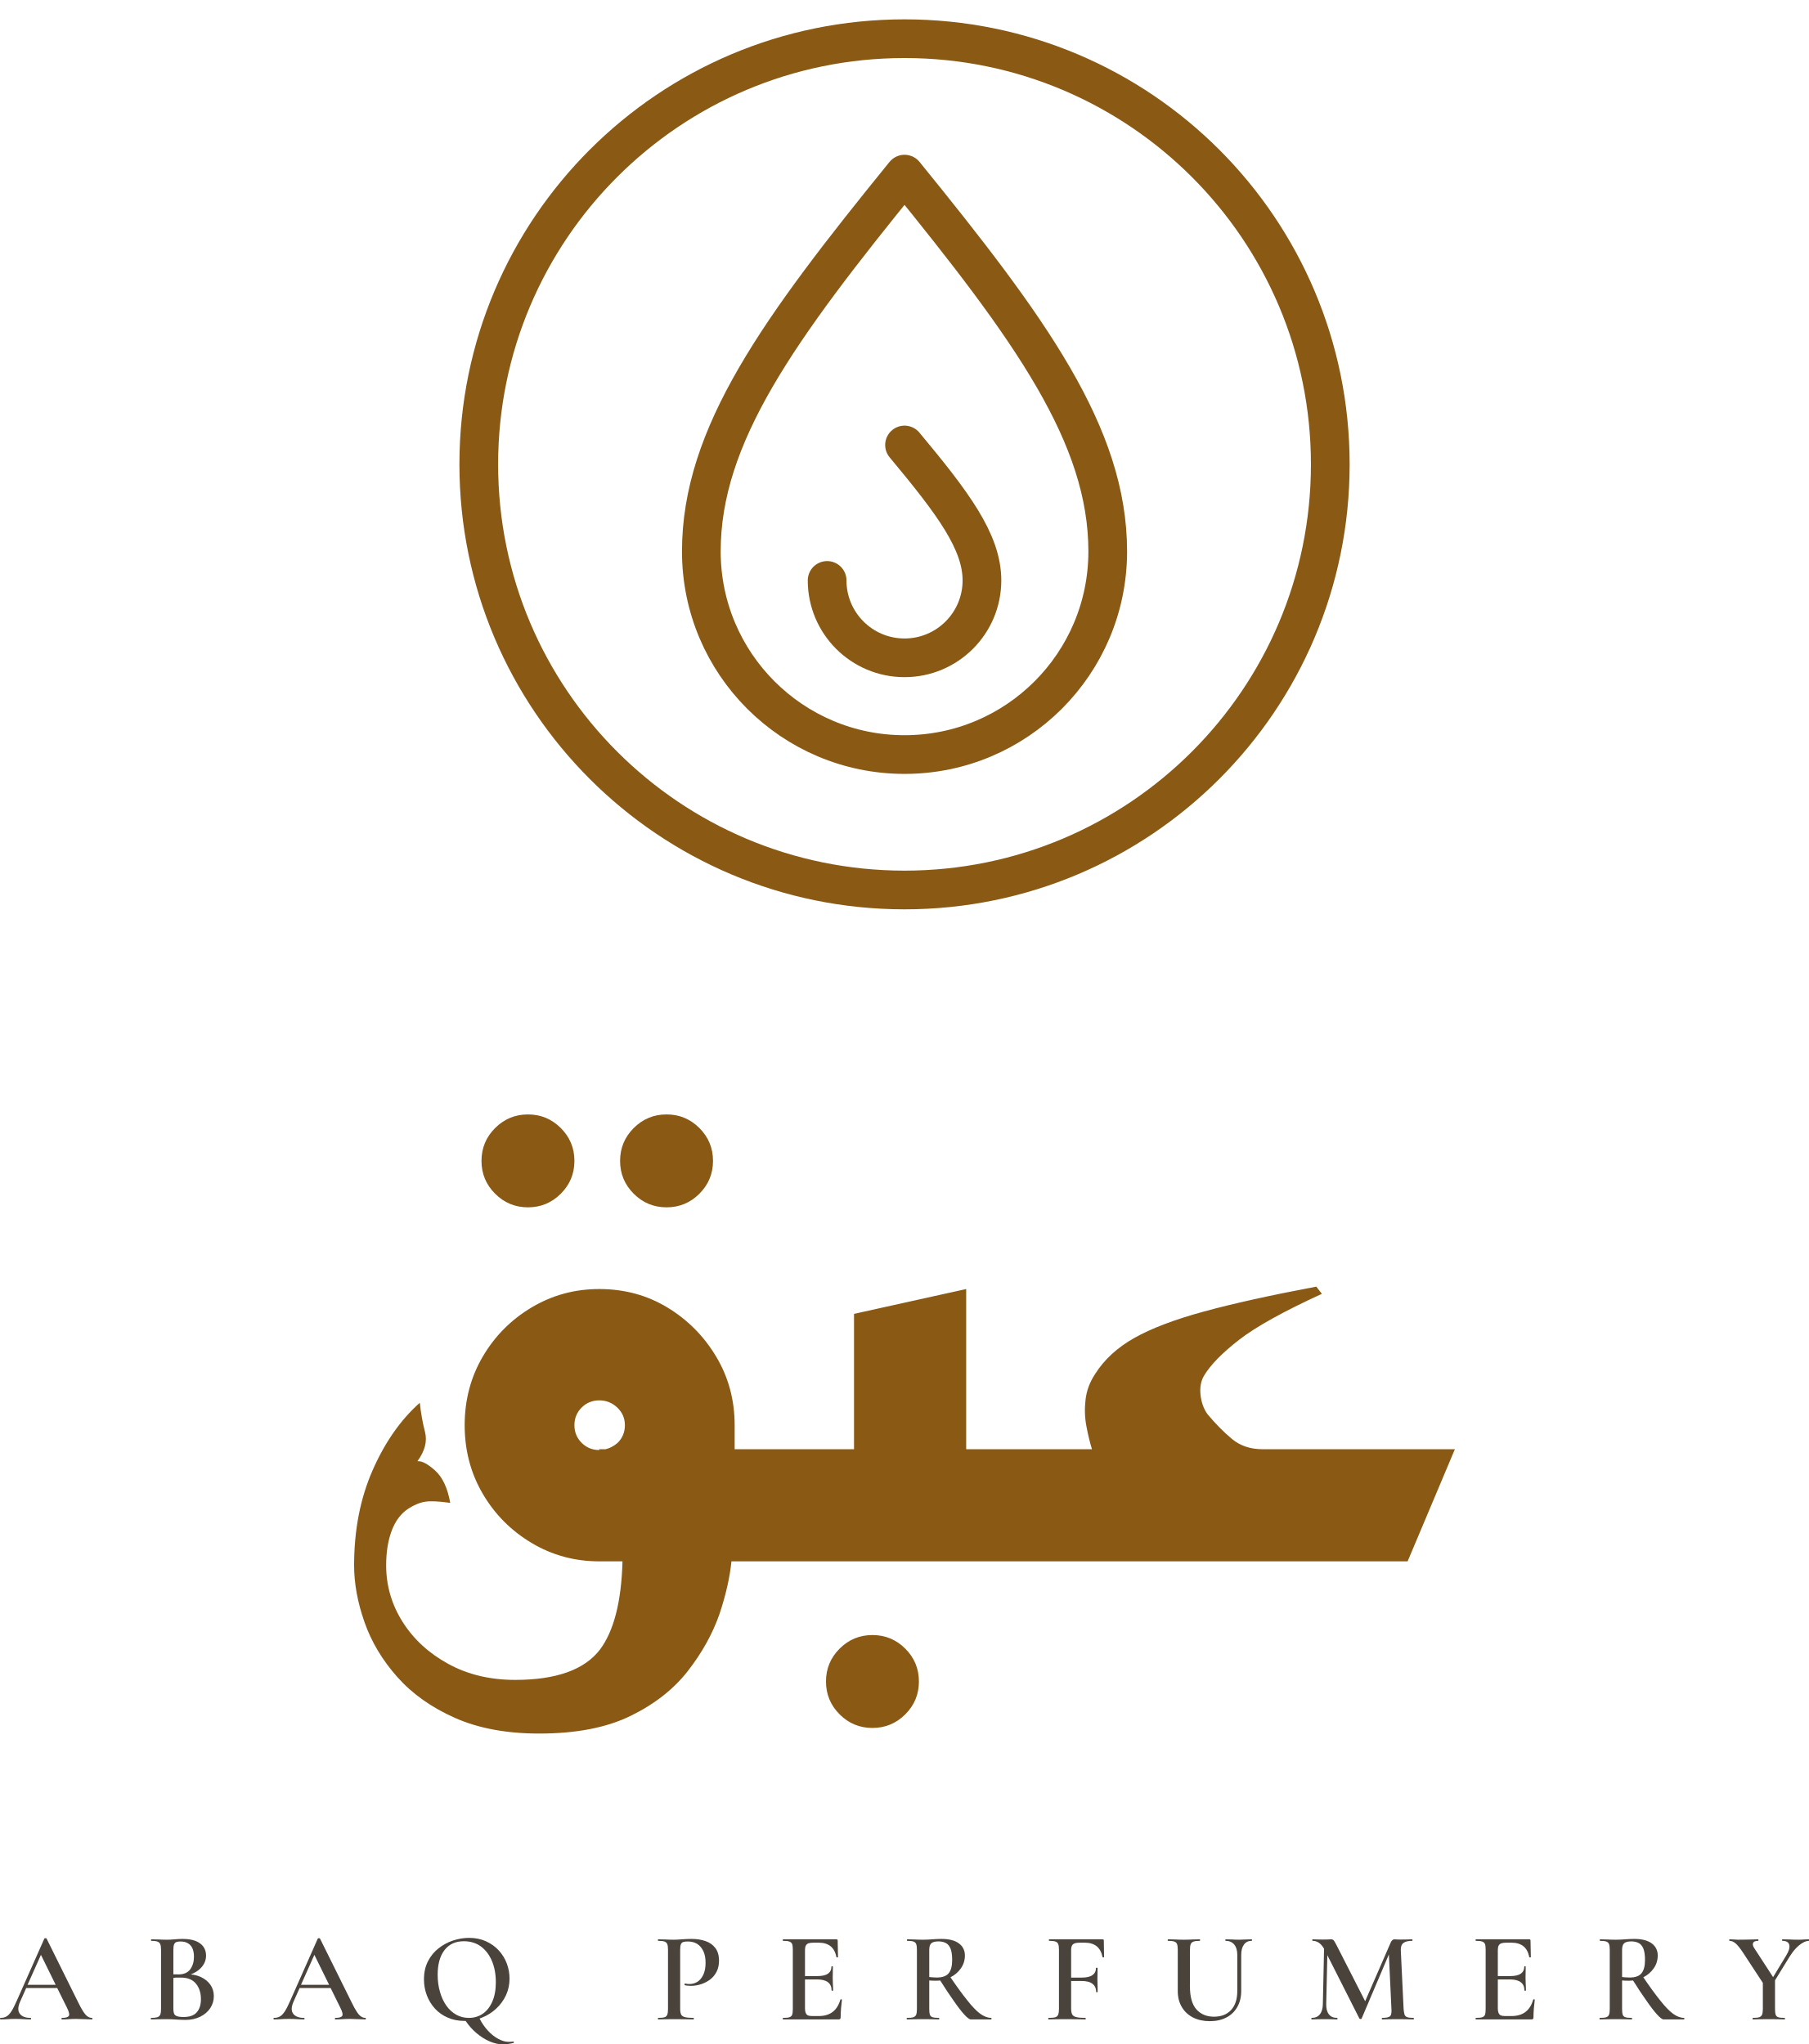
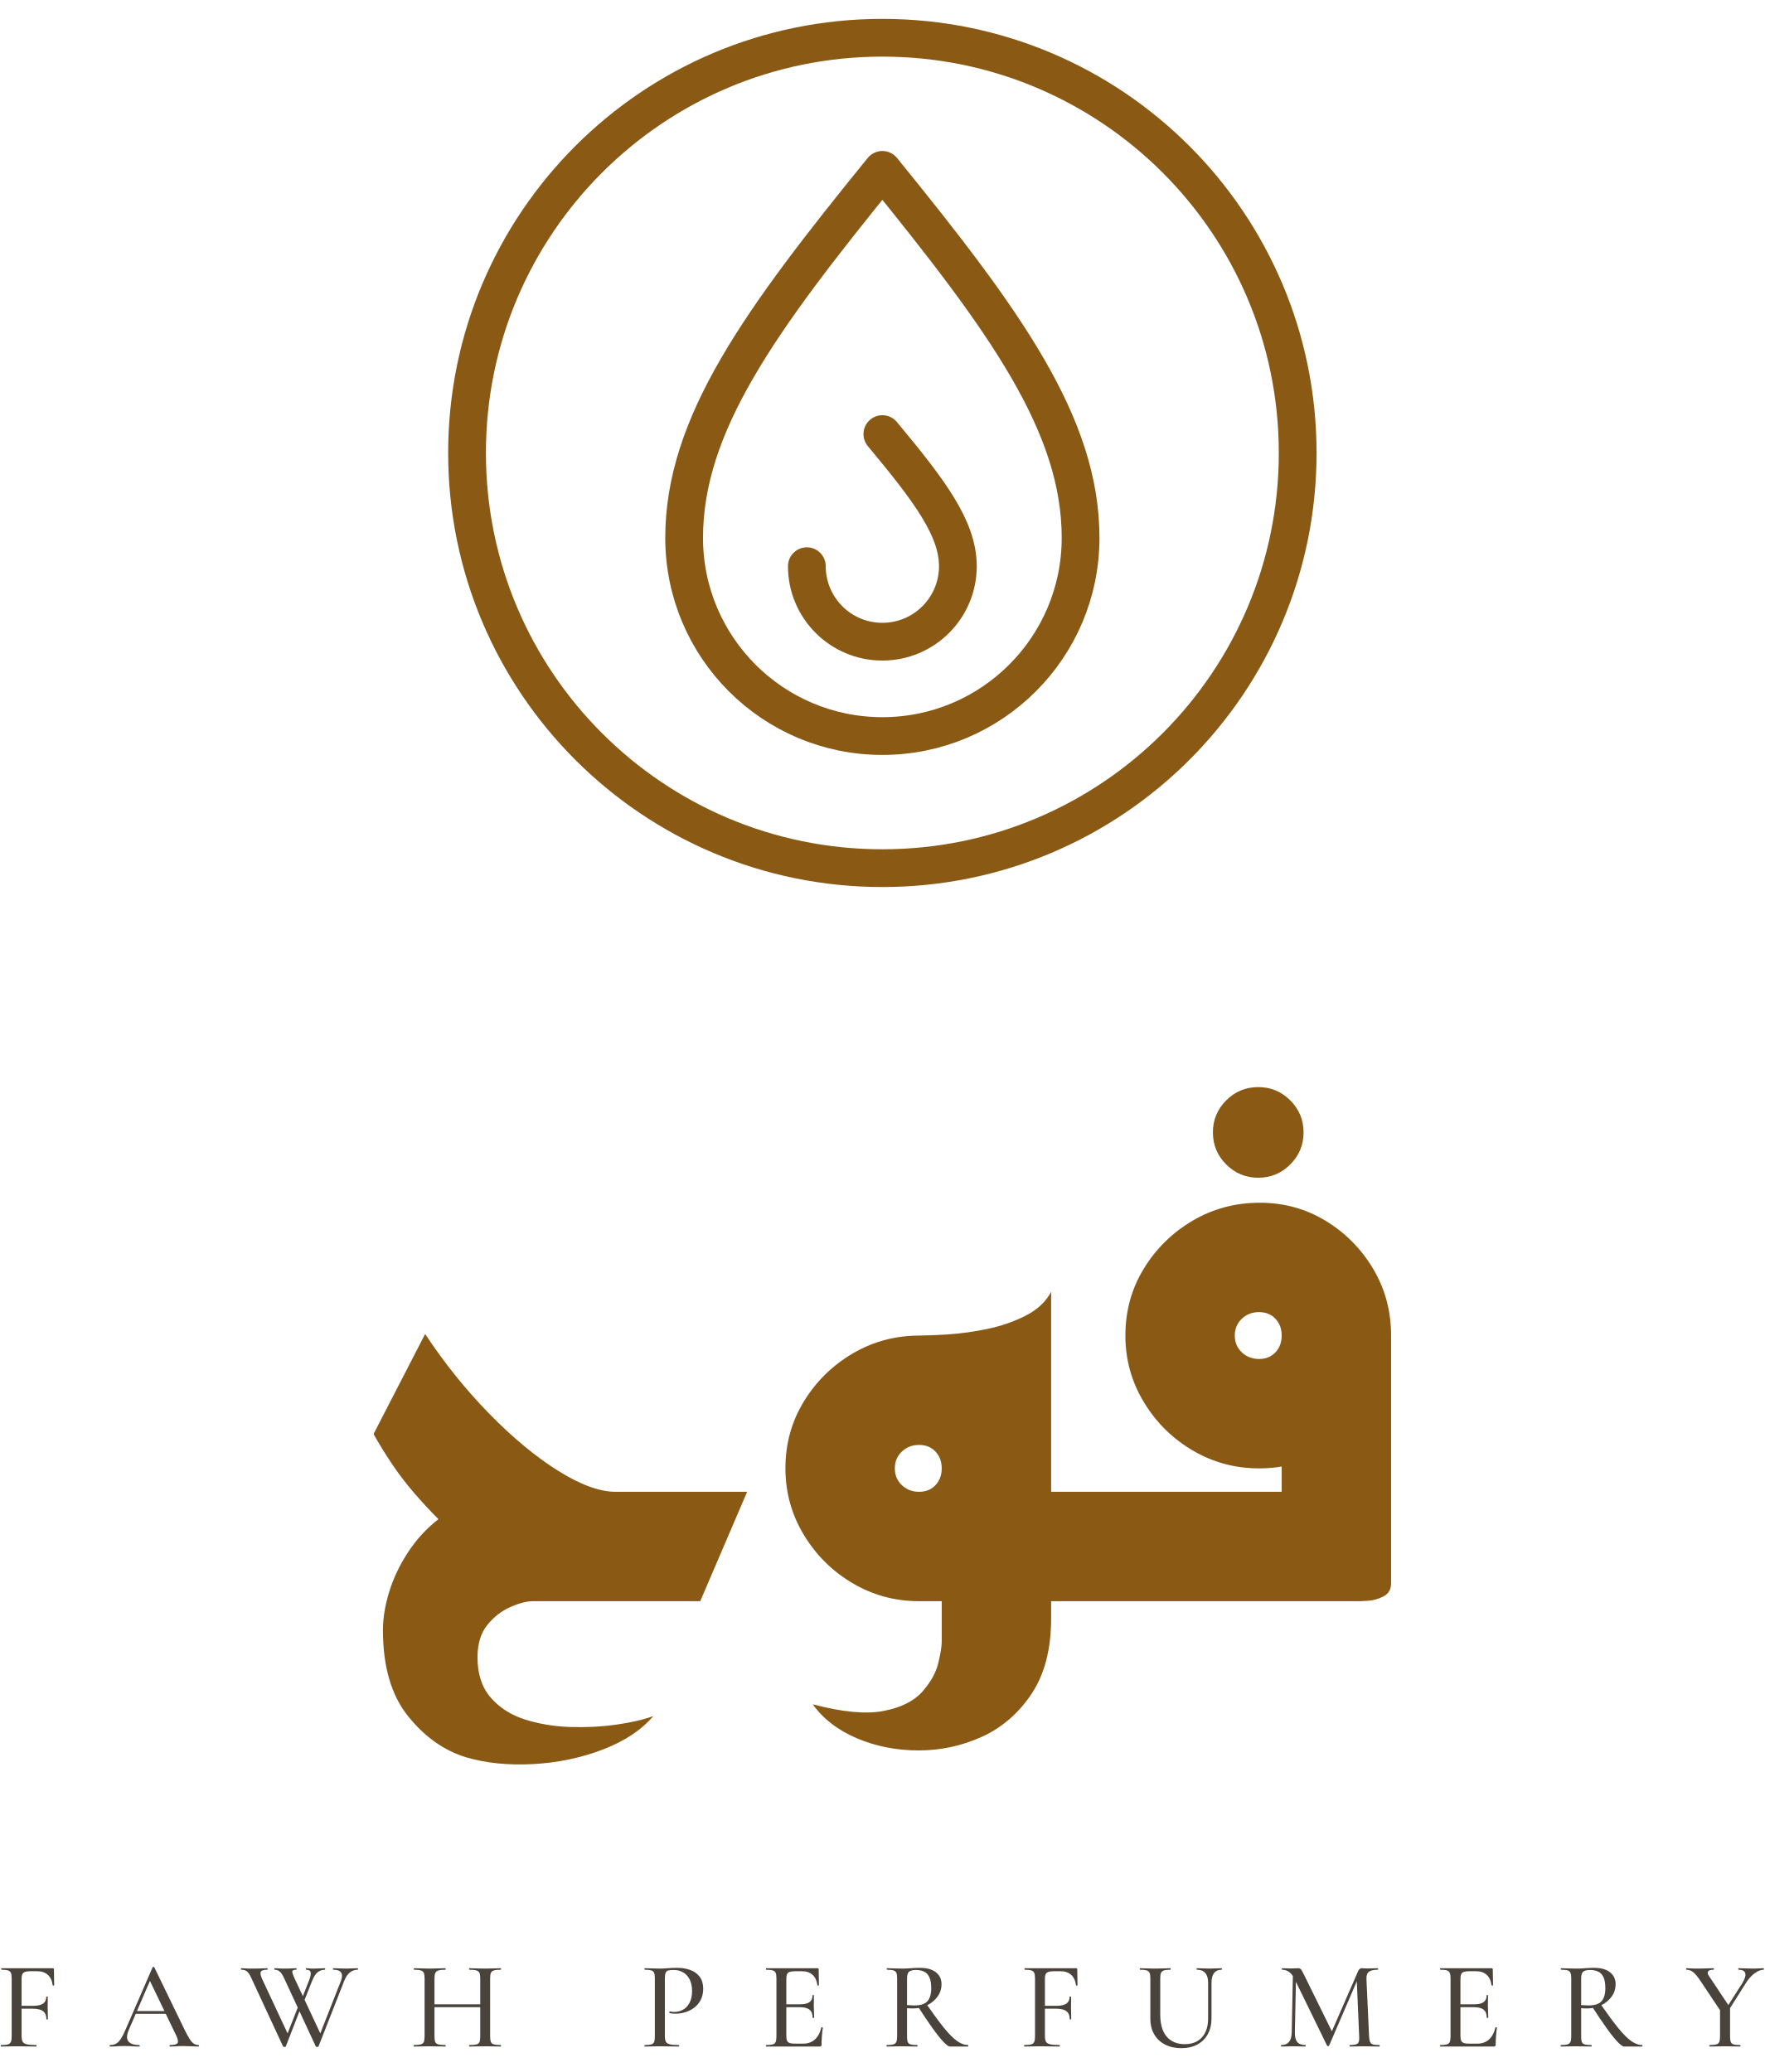
- <svg xmlns="http://www.w3.org/2000/svg" viewBox="0 0 2258 2552" role="img" aria-label="عبق">
+ <svg xmlns="http://www.w3.org/2000/svg" viewBox="0 0 2258 2652" role="img" aria-label="فوح">
  <g transform="translate(549.3 0) scale(24.156)">
    <g fill="none" stroke="#8a5a14" stroke-width="2" stroke-linecap="round" stroke-linejoin="round">
      <circle cx="24" cy="24" r="22" />
      <path d="M24 9c6.5 8 10.5 13.5 10.5 19.5a10.5 10.5 0 0 1-21 0C13.5 22.5 17.5 17 24 9z" />
      <path d="M24 23c2.5 3 4 5 4 7a4 4 0 0 1-8 0" />
    </g>
  </g>
-   <path fill="#8a5a14" transform="translate(442.0 1391.4)" d="M390 116Q366 116 349 99Q332 82 332 58Q332 34 349 17Q366 0 390 0Q414 0 431 17Q448 34 448 58Q448 82 431 99Q414 116 390 116ZM217 116Q193 116 176 99Q159 82 159 58Q159 34 176 17Q193 0 217 0Q241 0 258 17Q275 34 275 58Q275 82 258 99Q241 116 217 116ZM306 558Q260 558 221.5 535Q183 512 160.5 473.5Q138 435 138 388Q138 341 160.5 302.5Q183 264 221.5 241Q260 218 306 218Q353 218 391 241Q429 264 452 302.5Q475 341 475 388V418H584V558H471Q468 588 456 624Q443 661 416.5 695Q390 729 345 751Q300 773 231 773Q170 773 126 753.5Q82 734 54 702.5Q26 671 13 634Q0 597 0 563Q0 497 23 444.5Q46 392 82 360Q84 379 88.5 396.5Q93 414 79 433Q87 432 101 444.5Q115 457 120 485Q99 482 89 483.5Q79 485 68 492Q54 501 47 519.5Q40 538 40 563Q40 601 60.5 633.5Q81 666 117.5 686Q154 706 201 706Q278 706 307 668Q333 633 335 558ZM306 419V418H314Q322 416 329 410Q338 401 338 388Q338 375 328.5 366Q319 357 306 357Q293 357 284 366Q275 375 275 388Q275 401 284 410Q293 419 306 419ZM647 766Q623 766 606 749Q589 732 589 708Q589 684 606 667Q623 650 647 650Q671 650 688 667Q705 684 705 708Q705 732 688 749Q671 766 647 766ZM544 558V418H624V249L764 218V418H884V558ZM824 558V418H921Q917 405 914 389Q911 373 913 356Q915 339 925 324Q942 297 974 279Q1006 261 1061 246Q1116 231 1201 215L1208 224Q1136 257 1104.5 281.5Q1073 306 1061 326Q1055 336 1056.5 350Q1058 364 1065 374Q1080 392 1095.5 405Q1111 418 1134 418H1374L1315 558Z" />
-   <path fill="#4a433c" transform="translate(1.0 2521.3)" d="M113.8 -1.9Q114.4 -1.9 114.4 -1Q114.4 0 113.8 0Q109 0 103.9 -0.3Q98.9 -0.6 94.2 -0.6Q89 -0.6 85 -0.3Q81.1 0 76.3 0Q75.7 0 75.7 -1Q75.7 -1.9 76.3 -1.9Q83.5 -1.9 85 -4.5Q86.4 -7 82.6 -14.6L70.4 -39.2H31.7L24 -21.9Q19.8 -12.2 23.8 -7Q27.7 -1.9 37.1 -1.9Q37.9 -1.9 37.9 -1Q37.9 0 37.1 0Q32.3 0 28.3 -0.3Q24.3 -0.6 18.2 -0.6Q12.2 -0.6 8.6 -0.3Q5 0 -0.3 0Q-1 0 -1 -1Q-1 -1.9 -0.3 -1.9Q4 -1.9 7.1 -3.7Q10.2 -5.4 13.3 -10.2Q16.3 -14.9 20 -23.4L54.4 -101Q54.7 -101.4 55.8 -101.4Q57 -101.4 57.1 -101L96.3 -21.9Q100 -14.2 102.9 -9.8Q105.8 -5.4 108.3 -3.7Q110.9 -1.9 113.8 -1.9ZM68.5 -43.2 50.1 -80.6 33.4 -43.2ZM237.1 -56.2Q244 -55.5 249.6 -53Q257.3 -49.4 261.6 -43.3Q265.9 -37.1 265.9 -29.1Q265.9 -20.8 261.4 -14Q256.8 -7.2 248.8 -3.3Q240.8 0.6 230.7 0.6Q226.1 0.6 219.5 0.2Q213 -0.3 207.5 -0.3Q201.9 -0.3 196.8 -0.2Q191.7 0 187.7 0Q187.2 0 187.2 -1Q187.2 -1.9 187.7 -1.9Q192.6 -1.9 195.3 -2.7Q197.9 -3.5 199 -5.9Q200 -8.3 200 -13V-87Q200 -91.7 199 -94Q198.1 -96.3 195.4 -97.2Q192.8 -98.1 187.8 -98.1Q187.5 -98.1 187.5 -99Q187.5 -100 187.8 -100Q191.8 -100 196.9 -99.8Q201.9 -99.5 207.5 -99.5Q212 -99.5 217.1 -100Q222.2 -100.5 226.9 -100.5Q236.5 -100.5 243 -98Q249.4 -95.5 252.8 -90.9Q256.2 -86.2 256.2 -79.7Q256.2 -70.7 249.3 -63.8Q244.6 -59 237.1 -56.2ZM228.2 -3Q239.5 -3 244.6 -8.9Q249.8 -14.7 249.8 -25.3Q249.8 -37.1 243.6 -44.6Q237.4 -52.2 225 -52.2Q222.6 -52.2 218.6 -52.2Q217 -52 215.4 -51.8V-13Q215.4 -9.6 216.2 -7.4Q217 -5.1 219.8 -4.1Q222.6 -3 228.2 -3ZM224.2 -97.3Q221 -97.3 219 -96.5Q217 -95.7 216.2 -93.4Q215.4 -91.2 215.4 -86.7V-56.3Q217 -56.3 218.2 -56.3Q221.6 -56.2 221.9 -56.2Q231.8 -56.2 236.5 -62.6Q241.1 -69 241.1 -78.2Q241.1 -84.2 239.3 -88.5Q237.4 -92.8 233.7 -95Q229.9 -97.3 224.2 -97.3ZM455 -1.9Q455.7 -1.9 455.7 -1Q455.7 0 455 0Q450.2 0 445.2 -0.3Q440.2 -0.6 435.5 -0.6Q430.2 -0.6 426.3 -0.3Q422.4 0 417.6 0Q417 0 417 -1Q417 -1.9 417.6 -1.9Q424.8 -1.9 426.2 -4.5Q427.7 -7 423.8 -14.6L411.7 -39.2H373L365.3 -21.9Q361.1 -12.2 365 -7Q369 -1.9 378.4 -1.9Q379.2 -1.9 379.2 -1Q379.2 0 378.4 0Q373.6 0 369.6 -0.3Q365.6 -0.6 359.5 -0.6Q353.4 -0.6 349.8 -0.3Q346.2 0 341 0Q340.3 0 340.3 -1Q340.3 -1.9 341 -1.9Q345.3 -1.9 348.4 -3.7Q351.5 -5.4 354.6 -10.2Q357.6 -14.9 361.3 -23.4L395.7 -101Q396 -101.4 397.1 -101.4Q398.2 -101.4 398.4 -101L437.6 -21.9Q441.3 -14.2 444.2 -9.8Q447 -5.4 449.6 -3.7Q452.2 -1.9 455 -1.9ZM409.8 -43.2 391.4 -80.6 374.7 -43.2ZM578.9 1.9Q567.4 1.9 558 -2.2Q548.6 -6.2 542 -13.4Q535.4 -20.6 531.8 -30Q528.2 -39.4 528.2 -49.9Q528.2 -62.9 533.2 -72.6Q538.2 -82.4 546.6 -88.9Q554.9 -95.4 564.8 -98.6Q574.7 -101.8 584.5 -101.8Q596.3 -101.8 605.7 -97.5Q615 -93.3 621.6 -86.1Q628.2 -78.9 631.6 -69.8Q635 -60.6 635 -51Q635 -39.8 630.6 -30.2Q626.1 -20.6 618.3 -13.4Q610.6 -6.2 600.5 -2.2Q599 -1.6 597.6 -1.1Q601.8 7.2 607.8 13.8Q613.9 20.5 620.8 24.2Q627.7 28 633.9 28Q635.5 28 637 27.9Q638.4 27.8 639.5 27.7Q639.7 27.5 639.8 27.5Q640.2 27.7 640.3 28.2Q640.5 29.1 640.2 29.3Q637.1 30.1 633.8 30.6Q630.6 31.2 627 31.2Q619 31.2 610.3 27.5Q601.6 23.8 593.4 16.8Q586.2 10.7 580.2 1.9Q579.5 1.9 578.9 1.9ZM584.3 -1.9Q593.9 -1.9 601.5 -7Q609.1 -12.2 613.5 -22.2Q617.9 -32.2 617.9 -46.4Q617.9 -61.3 613.1 -72.8Q608.3 -84.3 599.4 -91Q590.4 -97.6 577.9 -97.6Q562.4 -97.6 553.8 -86.5Q545.3 -75.4 545.3 -55.7Q545.3 -44.2 548.2 -34.3Q551 -24.5 556.2 -17.1Q561.4 -9.8 568.6 -5.8Q575.7 -1.9 584.3 -1.9ZM848 -13.6Q848 -8.8 849.1 -6.3Q850.2 -3.8 853.8 -2.9Q857.4 -1.9 864.6 -1.9Q865.1 -1.9 865.1 -1Q865.1 0 864.6 0Q859.5 0 853.5 -0.2Q847.5 -0.3 840.5 -0.3Q834.9 -0.3 829.8 -0.2Q824.6 0 820.6 0Q820.2 0 820.2 -1Q820.2 -1.9 820.6 -1.9Q825.9 -1.9 828.5 -2.7Q831 -3.5 831.9 -5.9Q832.8 -8.3 832.8 -13V-87Q832.8 -91.7 831.9 -94Q831 -96.3 828.5 -97.2Q825.9 -98.1 820.6 -98.1Q820.2 -98.1 820.2 -99Q820.2 -100 820.6 -100Q824.6 -100 829.7 -99.8Q834.7 -99.5 840.3 -99.5Q844.2 -99.5 850.3 -100Q856.5 -100.5 862.2 -100.5Q872 -100.5 879.6 -97.8Q887.2 -95.2 891.7 -89.4Q896.2 -83.7 896.5 -74.2Q896.6 -65.9 893.6 -59.8Q890.6 -53.8 885.4 -49.8Q880.2 -45.9 873.9 -43.9Q867.7 -41.9 861.4 -41.9Q859.7 -41.9 857.7 -42.1Q855.7 -42.2 853.8 -42.7Q853.3 -42.9 853.4 -44Q853.6 -44.6 853.9 -44.8Q854.1 -44.8 854.2 -44.8Q855.5 -44.5 857.1 -44.3Q858.7 -44.2 859.8 -44.2Q865.1 -44.2 869.6 -47Q874.1 -49.9 876.9 -55.8Q879.7 -61.8 879.7 -70.7Q879.7 -79.2 877 -85.1Q874.2 -91 869.4 -94.2Q864.5 -97.3 857.4 -97.3Q853.8 -97.3 851.7 -96.6Q849.6 -95.8 848.8 -93.6Q848 -91.4 848 -86.7ZM1045.9 0H976.5Q976 0 976 -1Q976 -1.9 976.5 -1.9Q981.8 -1.9 984.3 -2.7Q986.9 -3.5 987.8 -5.9Q988.6 -8.3 988.6 -13V-87Q988.6 -91.7 987.8 -94Q986.9 -96.3 984.3 -97.2Q981.8 -98.1 976.5 -98.1Q976 -98.1 976 -99Q976 -100 976.5 -100H1043Q1044.6 -100 1044.6 -98.6L1045 -77.8Q1045 -77.4 1044.2 -77.4Q1043.4 -77.3 1043 -77.8Q1041.3 -86.9 1035.7 -91.4Q1030.1 -95.8 1021 -95.8H1014.4Q1010.4 -95.8 1008.1 -95Q1005.8 -94.1 1004.8 -92.1Q1003.8 -90.1 1003.8 -86.7V-54.1H1019.2Q1028.2 -54.1 1032.5 -57.1Q1036.8 -60.2 1036.8 -65.9Q1036.8 -66.4 1037.7 -66.4Q1038.6 -66.4 1038.6 -65.9Q1038.6 -60.8 1038.5 -57.9Q1038.4 -55 1038.4 -52Q1038.4 -48.2 1038.6 -44.4Q1038.9 -40.6 1038.9 -36.2Q1038.9 -35.8 1037.9 -35.8Q1037 -35.8 1037 -36.2Q1037 -42.9 1032.5 -46.4Q1028 -49.9 1019 -49.9H1003.8V-13.6Q1003.8 -10.2 1004.7 -8.1Q1005.6 -5.9 1007.5 -5Q1009.4 -4.2 1013 -4.2H1020.8Q1031.7 -4.2 1038.4 -9.4Q1045.1 -14.6 1048 -24.8Q1048.2 -25.3 1049 -25.1Q1049.9 -25 1049.9 -24.6Q1049.3 -20.2 1048.8 -13.9Q1048.3 -7.7 1048.3 -2.4Q1048.3 0 1045.9 0ZM1210.6 0Q1208.2 0 1202.6 -6.1Q1197 -12.2 1189.1 -23.7Q1181.6 -34.2 1172.6 -48.6Q1169.9 -48.3 1167 -48.3Q1165.1 -48.3 1162.9 -48.4Q1160.6 -48.5 1158.9 -48.6V-13Q1158.9 -8.3 1159.7 -5.9Q1160.5 -3.5 1163.1 -2.7Q1165.8 -1.9 1170.9 -1.9Q1171.4 -1.9 1171.4 -1Q1171.4 0 1170.9 0Q1166.9 0 1161.9 -0.2Q1157 -0.3 1151 -0.3Q1145.4 -0.3 1140.3 -0.2Q1135.2 0 1131.2 0Q1130.7 0 1130.7 -1Q1130.7 -1.9 1131.2 -1.9Q1136.5 -1.9 1139 -2.7Q1141.6 -3.5 1142.6 -5.9Q1143.5 -8.3 1143.5 -13V-87Q1143.5 -91.7 1142.6 -94Q1141.8 -96.3 1139.2 -97.2Q1136.6 -98.1 1131.4 -98.1Q1131 -98.1 1131 -99Q1131 -100 1131.4 -100Q1135.4 -100 1140.4 -99.8Q1145.4 -99.5 1151 -99.5Q1156.2 -99.5 1162.6 -100Q1169 -100.5 1174.2 -100.5Q1188.2 -100.5 1195.8 -95Q1203.4 -89.4 1203.4 -79.8Q1203.4 -70.7 1198.2 -63.5Q1193.3 -56.6 1185.4 -52.6Q1197.6 -34.7 1206.4 -23.8Q1215.5 -12.2 1222.6 -7Q1229.8 -1.9 1236.3 -1.9Q1236.6 -1.9 1236.6 -1Q1236.6 0 1236.3 0ZM1187.5 -74.2Q1187.5 -83.5 1185.4 -88.6Q1183.2 -93.6 1179.4 -95.5Q1175.5 -97.4 1170.4 -97.4Q1164.2 -97.4 1161.5 -95.1Q1158.9 -92.8 1158.9 -86.7V-53Q1161.1 -52.6 1163.7 -52.5Q1166.2 -52.3 1168.2 -52.3Q1178.9 -52.3 1183.2 -57.7Q1187.5 -63 1187.5 -74.2ZM1307.8 0Q1307.4 0 1307.4 -1Q1307.4 -1.9 1307.8 -1.9Q1313.4 -1.9 1316.2 -2.7Q1318.9 -3.5 1319.8 -5.9Q1320.8 -8.3 1320.8 -13V-87Q1320.8 -91.7 1319.9 -94Q1319 -96.3 1316.5 -97.2Q1313.9 -98.1 1308.6 -98.1Q1308.2 -98.1 1308.2 -99Q1308.2 -100 1308.6 -100H1375.2Q1376.8 -100 1376.8 -98.6L1377.1 -77.8Q1377.1 -77.4 1376.3 -77.4Q1375.5 -77.3 1375.2 -77.8Q1373.4 -86.9 1367.8 -91.4Q1362.2 -95.8 1353.1 -95.8H1346.6Q1340.6 -95.8 1338.3 -93.8Q1336 -91.7 1336 -86.9V-52.2H1349.1Q1358.2 -52.2 1362.6 -55.3Q1367 -58.4 1367 -64.2Q1367 -64.5 1368 -64.5Q1369 -64.5 1369 -64.2Q1369 -58.9 1368.9 -56Q1368.8 -53.1 1368.8 -50.1Q1368.8 -46.2 1369 -42.5Q1369.1 -38.7 1369.1 -34.4Q1369.1 -33.9 1368.2 -33.9Q1367.2 -33.9 1367.2 -34.4Q1367.2 -41 1362.6 -44.5Q1358.1 -48 1348.8 -48H1336V-13.6Q1336 -8.8 1337.3 -6.3Q1338.6 -3.8 1342.4 -2.9Q1346.2 -1.9 1353.9 -1.9Q1354.2 -1.9 1354.2 -1Q1354.2 0 1353.9 0Q1348.5 0 1342.2 -0.2Q1336 -0.3 1328 -0.3Q1322.4 -0.3 1317.1 -0.2Q1311.8 0 1307.8 0ZM1543.4 -80.5Q1543.4 -88.8 1539.6 -93.4Q1535.8 -98.1 1528.8 -98.1Q1528.5 -98.1 1528.5 -99Q1528.5 -100 1528.8 -100Q1532.8 -100 1536.9 -99.8Q1541 -99.5 1545.8 -99.5Q1549.9 -99.5 1554 -99.8Q1558.1 -100 1561.4 -100Q1561.8 -100 1561.8 -99Q1561.8 -98.1 1561.4 -98.1Q1555 -98.1 1551.7 -93.4Q1548.3 -88.8 1548.3 -80.5V-35.7Q1548.3 -24 1543.4 -15.5Q1538.6 -7 1529.8 -2.4Q1521 2.2 1509.1 2.2Q1497.4 2.2 1488.3 -2.3Q1479.2 -6.9 1474.2 -15.4Q1469.1 -23.8 1469.1 -35.5V-87Q1469.1 -91.7 1468.2 -94Q1467.4 -96.3 1464.7 -97.2Q1462.1 -98.1 1457 -98.1Q1456.5 -98.1 1456.5 -99Q1456.5 -100 1457 -100Q1461 -100 1466 -99.8Q1471 -99.5 1476.6 -99.5Q1482.6 -99.5 1487.5 -99.8Q1492.5 -100 1496.5 -100Q1497 -100 1497 -99Q1497 -98.1 1496.5 -98.1Q1491.2 -98.1 1488.6 -97.1Q1486.1 -96.2 1485.2 -93.8Q1484.3 -91.4 1484.3 -86.7V-41.1Q1484.3 -21.6 1492.4 -12.5Q1500.5 -3.4 1514.4 -3.4Q1528 -3.4 1535.7 -11.8Q1543.4 -20.2 1543.4 -35.5ZM1650.2 -19.4 1651.7 -88.2Q1646.1 -98.1 1637.4 -98.1Q1637 -98.1 1637 -99Q1637 -100 1637.4 -100Q1640.5 -100 1643.9 -99.8Q1647.4 -99.7 1649.8 -99.7Q1653.3 -99.7 1656.1 -99.8Q1658.9 -100 1660.5 -100Q1662.7 -100 1663.9 -98.5Q1665.1 -97 1667.8 -91.7L1703 -22.7L1734.9 -96Q1735.8 -98.1 1737 -99Q1738.1 -100 1739.7 -100Q1741.1 -100 1742.8 -99.8Q1744.5 -99.7 1746.9 -99.7Q1751.7 -99.7 1755 -99.8Q1758.4 -100 1761.6 -100Q1762.1 -100 1762.1 -99Q1762.1 -98.1 1761.6 -98.1Q1754.2 -98.1 1750.7 -95.4Q1747.2 -92.6 1747.5 -86.1L1751 -13Q1751.4 -8.3 1752.2 -5.9Q1753.1 -3.5 1755.8 -2.7Q1758.4 -1.9 1763.5 -1.9Q1763.8 -1.9 1763.8 -1Q1763.8 0 1763.5 0Q1759.4 0 1754.2 -0.2Q1749.1 -0.3 1743.5 -0.3Q1737.9 -0.3 1733 -0.2Q1728.2 0 1724.2 0Q1723.8 0 1723.8 -1Q1723.8 -1.9 1724.2 -1.9Q1731.8 -1.9 1734.1 -4Q1736.3 -6.1 1735.8 -13L1732.6 -81.1L1698.6 -1.1Q1698.4 -0.5 1697.3 -0.5Q1696.2 -0.5 1695.8 -1.1L1655.8 -80.2L1654.4 -19.4Q1654.2 -10.9 1657.7 -6.4Q1661.1 -1.9 1668 -1.9Q1668.5 -1.9 1668.5 -1Q1668.5 0 1668 0Q1664.5 0 1660.8 -0.2Q1657.1 -0.3 1652.5 -0.3Q1647.7 -0.3 1643.8 -0.2Q1639.8 0 1636.3 0Q1635.8 0 1635.8 -1Q1635.8 -1.9 1636.3 -1.9Q1642.9 -1.9 1646.5 -6.4Q1650.1 -10.9 1650.2 -19.4ZM1910.7 0H1841.3Q1840.8 0 1840.8 -1Q1840.8 -1.9 1841.3 -1.9Q1846.6 -1.9 1849.1 -2.7Q1851.7 -3.5 1852.6 -5.9Q1853.4 -8.3 1853.4 -13V-87Q1853.4 -91.7 1852.6 -94Q1851.7 -96.3 1849.1 -97.2Q1846.6 -98.1 1841.3 -98.1Q1840.8 -98.1 1840.8 -99Q1840.8 -100 1841.3 -100H1907.8Q1909.4 -100 1909.4 -98.6L1909.8 -77.8Q1909.8 -77.4 1909 -77.4Q1908.2 -77.3 1907.8 -77.8Q1906.1 -86.9 1900.5 -91.4Q1894.9 -95.8 1885.8 -95.8H1879.2Q1875.2 -95.8 1872.9 -95Q1870.6 -94.1 1869.6 -92.1Q1868.6 -90.1 1868.6 -86.7V-54.1H1884Q1893 -54.1 1897.3 -57.1Q1901.6 -60.2 1901.6 -65.9Q1901.6 -66.4 1902.5 -66.4Q1903.4 -66.4 1903.4 -65.9Q1903.4 -60.8 1903.3 -57.9Q1903.2 -55 1903.2 -52Q1903.2 -48.2 1903.4 -44.4Q1903.7 -40.6 1903.7 -36.2Q1903.7 -35.8 1902.7 -35.8Q1901.8 -35.8 1901.8 -36.2Q1901.8 -42.9 1897.3 -46.4Q1892.8 -49.9 1883.8 -49.9H1868.6V-13.6Q1868.6 -10.2 1869.5 -8.1Q1870.4 -5.9 1872.3 -5Q1874.2 -4.2 1877.8 -4.2H1885.6Q1896.5 -4.2 1903.2 -9.4Q1909.9 -14.6 1912.8 -24.8Q1913 -25.3 1913.8 -25.1Q1914.7 -25 1914.7 -24.6Q1914.1 -20.2 1913.6 -13.9Q1913.1 -7.7 1913.1 -2.4Q1913.1 0 1910.7 0ZM2075.4 0Q2073 0 2067.4 -6.1Q2061.8 -12.2 2053.9 -23.7Q2046.4 -34.2 2037.4 -48.6Q2034.7 -48.3 2031.8 -48.3Q2029.9 -48.3 2027.7 -48.4Q2025.4 -48.5 2023.7 -48.6V-13Q2023.7 -8.3 2024.5 -5.9Q2025.3 -3.5 2027.9 -2.7Q2030.6 -1.9 2035.7 -1.9Q2036.2 -1.9 2036.2 -1Q2036.2 0 2035.7 0Q2031.7 0 2026.7 -0.2Q2021.8 -0.3 2015.8 -0.3Q2010.2 -0.3 2005.1 -0.2Q2000 0 1996 0Q1995.5 0 1995.5 -1Q1995.5 -1.9 1996 -1.9Q2001.3 -1.9 2003.8 -2.7Q2006.4 -3.5 2007.4 -5.9Q2008.3 -8.3 2008.3 -13V-87Q2008.3 -91.7 2007.4 -94Q2006.6 -96.3 2004 -97.2Q2001.4 -98.1 1996.2 -98.1Q1995.8 -98.1 1995.8 -99Q1995.8 -100 1996.2 -100Q2000.2 -100 2005.2 -99.8Q2010.2 -99.5 2015.8 -99.5Q2021 -99.5 2027.4 -100Q2033.8 -100.5 2039 -100.5Q2053 -100.5 2060.6 -95Q2068.2 -89.4 2068.2 -79.8Q2068.2 -70.7 2063 -63.5Q2058.1 -56.6 2050.2 -52.6Q2062.4 -34.7 2071.2 -23.8Q2080.3 -12.2 2087.4 -7Q2094.6 -1.9 2101.1 -1.9Q2101.4 -1.9 2101.4 -1Q2101.4 0 2101.1 0ZM2052.3 -74.2Q2052.3 -83.5 2050.2 -88.6Q2048 -93.6 2044.2 -95.5Q2040.3 -97.4 2035.2 -97.4Q2029 -97.4 2026.3 -95.1Q2023.7 -92.8 2023.7 -86.7V-53Q2025.9 -52.6 2028.5 -52.5Q2031 -52.3 2033 -52.3Q2043.7 -52.3 2048 -57.7Q2052.3 -63 2052.3 -74.2ZM2212.2 -52.8 2228.5 -79.7Q2233.6 -88 2232.4 -93Q2231.2 -98.1 2223.7 -98.1Q2223.4 -98.1 2223.4 -99Q2223.4 -100 2223.7 -100Q2228.6 -100 2233 -99.8Q2237.3 -99.5 2244.3 -99.5Q2248.3 -99.5 2250.8 -99.8Q2253.3 -100 2256.8 -100Q2257.1 -100 2257.1 -99Q2257.1 -98.1 2256.8 -98.1Q2253.4 -98.1 2249.1 -95.6Q2244.8 -93.1 2240.6 -88.7Q2236.5 -84.3 2232.8 -78.4L2214.6 -48.8V-13Q2214.6 -8.3 2215.4 -5.9Q2216.2 -3.5 2218.7 -2.7Q2221.3 -1.9 2226.6 -1.9Q2227 -1.9 2227 -1Q2227 0 2226.6 0Q2222.6 0 2217.7 -0.2Q2212.8 -0.3 2206.9 -0.3Q2201.3 -0.3 2196.1 -0.2Q2190.9 0 2186.9 0Q2186.6 0 2186.6 -1Q2186.6 -1.9 2186.9 -1.9Q2192.2 -1.9 2194.8 -2.7Q2197.4 -3.5 2198.4 -5.9Q2199.4 -8.3 2199.4 -13V-45.6L2174.9 -83Q2169.1 -91.8 2165.3 -95Q2161.4 -98.1 2157.9 -98.1Q2157.4 -98.1 2157.4 -99Q2157.4 -100 2157.9 -100Q2160.5 -100 2163.2 -99.8Q2165.9 -99.5 2168.3 -99.5Q2172.8 -99.5 2177.5 -99.6Q2182.2 -99.7 2186.5 -99.8Q2190.7 -100 2193.6 -100Q2193.9 -100 2193.9 -99Q2193.9 -98.1 2193.6 -98.1Q2188.3 -98.1 2187.2 -95.4Q2186.1 -92.6 2189 -88.5Z" />
+   <path fill="#8a5a14" transform="translate(478.0 1391.4)" d="M119 858Q76 845 44 805Q12 765 12 695Q12 672 20 646Q28 620 44 595.5Q60 571 83 553Q67 537 51.5 519Q36 501 23 481.5Q10 462 0 444L66 316Q103 372 148 418Q193 464 236 491Q279 518 310 518L478 518L418 658L204 658Q192 658 175 665.5Q158 673 145.5 688.5Q133 704 133 730Q133 762 150 781.5Q167 801 194 809.5Q221 818 251.5 819Q282 820 310.5 816Q339 812 358 805Q335 832 293 848Q251 864 204 866.5Q157 869 119 858ZM695 658L725 518L922 518L922 658L695 658ZM562 790Q619 805 652.5 798.5Q686 792 702 774Q718 756 722.5 737.5Q727 719 727 710L727 530L867 488L867 680Q867 739 842 776.5Q817 814 778.5 831.5Q740 849 697.5 849Q655 849 618.5 833.5Q582 818 562 790ZM867 488L698 318Q711 318 735 316.5Q759 315 785.5 309.5Q812 304 834.5 292.5Q857 281 867 262L867 488ZM698 658Q652 658 613 635Q574 612 550.5 573Q527 534 527 488Q527 441 550.5 402.5Q574 364 613 341Q652 318 699 318Q745 318 783 341Q821 364 844 402.5Q867 441 867 488Q867 535 844 573.5Q821 612 783 635Q745 658 698 658ZM698 518Q711 518 719 509.5Q727 501 727 488Q727 475 719 466.5Q711 458 698 458Q685 458 676 466.5Q667 475 667 488Q667 501 676 509.5Q685 518 698 518ZM1132 116Q1108 116 1091 99Q1074 82 1074 58Q1074 34 1091 17Q1108 0 1132 0Q1156 0 1173 17Q1190 34 1190 58Q1190 82 1173 99Q1156 116 1132 116ZM882 658L882 518L1162 518L1162 390L1302 318L1302 635Q1302 647 1292 652Q1282 657 1272 657.5Q1262 658 1262 658L882 658ZM1133 488Q1087 488 1048 465Q1009 442 985.5 403Q962 364 962 318Q962 271 985.5 232.5Q1009 194 1048 171Q1087 148 1134 148Q1180 148 1218 171Q1256 194 1279 232.5Q1302 271 1302 318Q1302 365 1279 403.5Q1256 442 1218 465Q1180 488 1133 488ZM1133 348Q1146 348 1154 339.5Q1162 331 1162 318Q1162 305 1154 296.5Q1146 288 1133 288Q1120 288 1111 296.5Q1102 305 1102 318Q1102 331 1111 339.5Q1120 348 1133 348Z" />
+   <path fill="#4a433c" transform="translate(1 2517.4) scale(0.16039)" d="M2 636Q0 636 0 630Q0 624 2 624Q39 624 56.5 619Q74 614 80.5 599Q87 584 87 555L87 92Q87 63 81 48.5Q75 34 57.5 28.5Q40 23 6 23Q3 23 3 17Q3 11 6 11L414 11Q424 11 424 20L426 146Q426 149 420.5 149.5Q415 150 414 147Q407 92 375 63.5Q343 35 291 35L240 35Q196 35 181 47Q166 59 166 93L166 551Q166 581 174 596.5Q182 612 207.5 618Q233 624 283 624Q285 624 285 630Q285 636 283 636Q250 636 211.5 635Q173 634 125 634Q91 634 59 635Q27 636 2 636ZM364 418Q364 375 338 354.5Q312 334 255 334L128 334L128 311L258 311Q313 311 338 293Q363 275 363 239Q363 237 369 237Q375 237 375 239Q375 270 374.5 287Q374 304 374 323Q374 346 375 369Q376 392 376 418Q376 420 370 420Q364 420 364 418ZM1060 375L1072 353L1344 353L1351 375L1060 375ZM1577 624Q1582 624 1582 630Q1582 636 1577 636Q1548 636 1517.5 634Q1487 632 1458 632Q1426 632 1402.5 634Q1379 636 1350 636Q1346 636 1346 630Q1346 624 1350 624Q1399 624 1410 608.5Q1421 593 1399 547L1184 100L1216 52L1021 504Q995 565 1018 594.5Q1041 624 1104 624Q1109 624 1109 630Q1109 636 1104 636Q1074 636 1049 634Q1024 632 986 632Q949 632 926.5 634Q904 636 872 636Q868 636 868 630Q868 624 872 624Q899 624 919 613.5Q939 603 957.5 575Q976 547 998 495L1211 4Q1212 1 1218 0.5Q1224 0 1225 4L1465 499Q1489 548 1506.5 575.5Q1524 603 1541 613.5Q1558 624 1577 624ZM2401 308L2274 635Q2273 639 2263.5 639Q2254 639 2252 635L2001 94Q1989 66 1977.5 51Q1966 36 1952.5 29.5Q1939 23 1919 23Q1916 23 1916 17Q1916 11 1919 11Q1932 11 1943 12Q1954 13 1967 13.5Q1980 14 1999 14Q2032 14 2055 13.5Q2078 13 2095 12Q2112 11 2126 11Q2129 11 2129 17Q2129 23 2126 23Q2086 23 2075.5 37.5Q2065 52 2085 97L2297 550L2259 605L2385 285L2401 308ZM2847 11Q2850 11 2850 17Q2850 23 2847 23Q2813 23 2785.5 44.5Q2758 66 2739 114L2535 635Q2534 639 2524.5 639Q2515 639 2513 635L2262 94Q2246 58 2228.5 40.5Q2211 23 2185 23Q2182 23 2182 17Q2182 11 2185 11Q2198 11 2208.5 12Q2219 13 2231 13.5Q2243 14 2260 14Q2300 14 2320.5 12.5Q2341 11 2357 11Q2360 11 2360 17Q2360 23 2357 23Q2327 23 2325.5 36Q2324 49 2346 97L2558 550L2520 605L2713 114Q2730 70 2715.5 46.5Q2701 23 2653 23Q2650 23 2650 17Q2650 11 2653 11Q2677 11 2700 12.5Q2723 14 2758 14Q2787 14 2804.5 12.5Q2822 11 2847 11ZM2390 285L2459 109Q2477 64 2472 43.5Q2467 23 2436 23Q2434 23 2434 17Q2434 11 2436 11Q2447 11 2453.5 12Q2460 13 2470 13.5Q2480 14 2502 14Q2528 14 2545 12.5Q2562 11 2586 11Q2588 11 2588 17Q2588 23 2586 23Q2553 23 2528 43Q2503 63 2483 114L2406 308L2390 285ZM3825 94Q3825 65 3819.5 50Q3814 35 3795.5 29Q3777 23 3739 23Q3736 23 3736 17Q3736 11 3739 11Q3763 11 3794.5 12.5Q3826 14 3865 14Q3899 14 3931.5 12.5Q3964 11 3988 11Q3991 11 3991 17Q3991 23 3988 23Q3953 23 3934.5 28.5Q3916 34 3910 48.5Q3904 63 3904 92L3904 555Q3904 584 3910 599Q3916 614 3934.5 619Q3953 624 3988 624Q3991 624 3991 630Q3991 636 3988 636Q3964 636 3931.5 635Q3899 634 3865 634Q3826 634 3794.5 635Q3763 636 3739 636Q3736 636 3736 630Q3736 624 3739 624Q3777 624 3795.5 619Q3814 614 3819.5 599Q3825 584 3825 555L3825 94ZM3418 322L3418 299L3860 299L3860 322L3418 322ZM3381 555L3381 92Q3381 63 3375 48.5Q3369 34 3351 28.5Q3333 23 3298 23Q3295 23 3295 17Q3295 11 3298 11Q3323 11 3354 12.5Q3385 14 3419 14Q3459 14 3490.5 12.5Q3522 11 3547 11Q3549 11 3549 17Q3549 23 3547 23Q3510 23 3491.5 29Q3473 35 3466.5 50Q3460 65 3460 94L3460 555Q3460 584 3466 599Q3472 614 3491 619Q3510 624 3547 624Q3549 624 3549 630Q3549 636 3547 636Q3521 636 3490 635Q3459 634 3419 634Q3385 634 3353 635Q3321 636 3296 636Q3294 636 3294 630Q3294 624 3296 624Q3332 624 3350.5 619Q3369 614 3375 599Q3381 584 3381 555ZM5298 551Q5298 581 5305.5 596.5Q5313 612 5337 618Q5361 624 5409 624Q5412 624 5412 630Q5412 636 5409 636Q5377 636 5339.5 635Q5302 634 5258 634Q5225 634 5193.5 635Q5162 636 5137 636Q5135 636 5135 630Q5135 624 5137 624Q5172 624 5189.5 619Q5207 614 5212.5 599Q5218 584 5218 555L5218 92Q5218 63 5212.5 48.5Q5207 34 5189.5 28.5Q5172 23 5137 23Q5135 23 5135 17Q5135 11 5137 11Q5162 11 5193 12.5Q5224 14 5257 14Q5283 14 5320.5 11Q5358 8 5396 8Q5454 8 5500.5 25Q5547 42 5575 78Q5603 114 5604 172Q5604 224 5585 262Q5566 300 5533.5 325Q5501 350 5461.5 362Q5422 374 5384 374Q5372 374 5359.5 373Q5347 372 5336 369Q5332 368 5333.5 361.5Q5335 355 5338 356Q5347 358 5356.5 359Q5366 360 5373 360Q5411 360 5443 342Q5475 324 5495 286.5Q5515 249 5515 193Q5515 139 5496.5 102Q5478 65 5445 45Q5412 25 5369 25Q5341 25 5325.5 29Q5310 33 5304 48Q5298 63 5298 94L5298 551ZM6533 636L6107 636Q6104 636 6104 630Q6104 624 6107 624Q6141 624 6158.5 619Q6176 614 6182 599Q6188 584 6188 555L6188 92Q6188 63 6182 48.5Q6176 34 6158.5 28.5Q6141 23 6107 23Q6104 23 6104 17Q6104 11 6107 11L6515 11Q6525 11 6525 20L6527 146Q6527 149 6521.5 149.5Q6516 150 6515 147Q6508 92 6476 63.5Q6444 35 6392 35L6341 35Q6311 35 6295 40Q6279 45 6273 58.5Q6267 72 6267 96L6267 551Q6267 575 6272.5 588.5Q6278 602 6293 607.5Q6308 613 6335 613L6401 613Q6458 613 6495 579.5Q6532 546 6546 484Q6546 481 6552 482Q6558 483 6558 486Q6554 513 6551 551Q6548 589 6548 621Q6548 636 6533 636ZM6477 406Q6477 363 6452.5 342.5Q6428 322 6374 322L6229 322L6229 299L6377 299Q6428 299 6452 281.5Q6476 264 6476 227Q6476 225 6481.5 225Q6487 225 6487 227Q6487 258 6486.5 275Q6486 292 6486 311Q6486 334 6487.5 357Q6489 380 6489 406Q6489 408 6483 408Q6477 408 6477 406ZM7572 636Q7556 636 7519.5 597.5Q7483 559 7432 487.5Q7381 416 7317 317L7384 296Q7468 417 7526.5 489Q7585 561 7630 592.5Q7675 624 7716 624Q7719 624 7719 630Q7719 636 7716 636Q7660 636 7624.5 636Q7589 636 7572 636ZM7332 8Q7416 8 7460.5 43.5Q7505 79 7505 138Q7505 194 7473 238Q7441 282 7389.5 307Q7338 332 7279 332Q7267 332 7254 331.5Q7241 331 7230 330L7230 555Q7230 584 7235.5 599Q7241 614 7258.5 619Q7276 624 7311 624Q7314 624 7314 630Q7314 636 7311 636Q7286 636 7256 635Q7226 634 7190 634Q7156 634 7125 635Q7094 636 7069 636Q7066 636 7066 630Q7066 624 7069 624Q7103 624 7120.5 619Q7138 614 7144.5 599Q7151 584 7151 555L7151 92Q7151 63 7145 48.5Q7139 34 7122 28.5Q7105 23 7070 23Q7068 23 7068 17Q7068 11 7070 11Q7095 11 7125.5 12.5Q7156 14 7190 14Q7222 14 7262 11Q7302 8 7332 8ZM7423 170Q7423 114 7408 82.5Q7393 51 7365.5 38Q7338 25 7301 25Q7263 25 7246.5 38.5Q7230 52 7230 94L7230 305Q7244 306 7260.5 307Q7277 308 7289 308Q7363 308 7393 274Q7423 240 7423 170ZM8166 636Q8164 636 8164 630Q8164 624 8166 624Q8203 624 8220.5 619Q8238 614 8244.5 599Q8251 584 8251 555L8251 92Q8251 63 8245 48.5Q8239 34 8221.5 28.5Q8204 23 8170 23Q8167 23 8167 17Q8167 11 8170 11L8578 11Q8588 11 8588 20L8590 146Q8590 149 8584.5 149.5Q8579 150 8578 147Q8571 92 8539 63.5Q8507 35 8455 35L8404 35Q8360 35 8345 47Q8330 59 8330 93L8330 551Q8330 581 8338 596.5Q8346 612 8371.5 618Q8397 624 8447 624Q8449 624 8449 630Q8449 636 8447 636Q8414 636 8375.5 635Q8337 634 8289 634Q8255 634 8223 635Q8191 636 8166 636ZM8528 418Q8528 375 8502 354.5Q8476 334 8419 334L8292 334L8292 311L8422 311Q8477 311 8502 293Q8527 275 8527 239Q8527 237 8533 237Q8539 237 8539 239Q8539 270 8538.5 287Q8538 304 8538 323Q8538 346 8539 369Q8540 392 8540 418Q8540 420 8534 420Q8528 420 8528 418ZM9632 126Q9632 76 9609.5 49.5Q9587 23 9543 23Q9540 23 9540 17Q9540 11 9543 11Q9566 11 9591 12.5Q9616 14 9645 14Q9670 14 9694.5 12.5Q9719 11 9740 11Q9742 11 9742 17Q9742 23 9740 23Q9700 23 9679.5 49.5Q9659 76 9659 126L9659 409Q9659 484 9629 538Q9599 592 9545 620.5Q9491 649 9419 649Q9345 649 9289 620.5Q9233 592 9202 539Q9171 486 9171 413L9171 92Q9171 63 9165 48.5Q9159 34 9141.5 28.5Q9124 23 9090 23Q9087 23 9087 17Q9087 11 9090 11Q9115 11 9145 12.5Q9175 14 9210 14Q9246 14 9276.5 12.5Q9307 11 9330 11Q9333 11 9333 17Q9333 23 9330 23Q9296 23 9278.5 29Q9261 35 9255.5 50Q9250 65 9250 94L9250 378Q9250 498 9302 557.5Q9354 617 9446 617Q9534 617 9583 562.5Q9632 508 9632 410L9632 126ZM10299 522L10309 34L10334 36L10324 522Q10323 574 10342.5 599Q10362 624 10408 624Q10411 624 10411 630Q10411 636 10408 636Q10386 636 10363 635Q10340 634 10311 634Q10284 634 10260 635Q10236 636 10215 636Q10213 636 10213 630Q10213 624 10215 624Q10257 624 10277.5 599Q10298 574 10299 522ZM10999 624Q11001 624 11001 630Q11001 636 10999 636Q10974 636 10943 635Q10912 634 10877 634Q10844 634 10815 635Q10786 636 10763 636Q10760 636 10760 630Q10760 624 10763 624Q10812 624 10826 611Q10840 598 10837 555L10817 84L10856 28L10597 629Q10596 633 10589.5 633Q10583 633 10581 629L10320 94Q10285 23 10222 23Q10220 23 10220 17Q10220 11 10222 11Q10240 11 10259.5 12Q10279 13 10293 13Q10312 13 10327.5 12Q10343 11 10351 11Q10365 11 10373 20.5Q10381 30 10397 63L10624 524L10587 588L10828 36Q10833 24 10840.5 17.5Q10848 11 10858 11Q10865 11 10875.5 12Q10886 13 10900 13Q10928 13 10947 12Q10966 11 10986 11Q10988 11 10988 17Q10988 23 10986 23Q10938 23 10916 38.5Q10894 54 10895 95L10916 555Q10918 584 10924 599Q10930 614 10947 619Q10964 624 10999 624ZM11911 636L11485 636Q11482 636 11482 630Q11482 624 11485 624Q11519 624 11536.5 619Q11554 614 11560 599Q11566 584 11566 555L11566 92Q11566 63 11560 48.5Q11554 34 11536.5 28.5Q11519 23 11485 23Q11482 23 11482 17Q11482 11 11485 11L11893 11Q11903 11 11903 20L11905 146Q11905 149 11899.5 149.5Q11894 150 11893 147Q11886 92 11854 63.5Q11822 35 11770 35L11719 35Q11689 35 11673 40Q11657 45 11651 58.5Q11645 72 11645 96L11645 551Q11645 575 11650.5 588.5Q11656 602 11671 607.5Q11686 613 11713 613L11779 613Q11836 613 11873 579.5Q11910 546 11924 484Q11924 481 11930 482Q11936 483 11936 486Q11932 513 11929 551Q11926 589 11926 621Q11926 636 11911 636ZM11855 406Q11855 363 11830.5 342.5Q11806 322 11752 322L11607 322L11607 299L11755 299Q11806 299 11830 281.5Q11854 264 11854 227Q11854 225 11859.5 225Q11865 225 11865 227Q11865 258 11864.5 275Q11864 292 11864 311Q11864 334 11865.5 357Q11867 380 11867 406Q11867 408 11861 408Q11855 408 11855 406ZM12950 636Q12934 636 12897.5 597.5Q12861 559 12810 487.5Q12759 416 12695 317L12762 296Q12846 417 12904.5 489Q12963 561 13008 592.5Q13053 624 13094 624Q13097 624 13097 630Q13097 636 13094 636Q13038 636 13002.5 636Q12967 636 12950 636ZM12710 8Q12794 8 12838.5 43.5Q12883 79 12883 138Q12883 194 12851 238Q12819 282 12767.5 307Q12716 332 12657 332Q12645 332 12632 331.5Q12619 331 12608 330L12608 555Q12608 584 12613.5 599Q12619 614 12636.5 619Q12654 624 12689 624Q12692 624 12692 630Q12692 636 12689 636Q12664 636 12634 635Q12604 634 12568 634Q12534 634 12503 635Q12472 636 12447 636Q12444 636 12444 630Q12444 624 12447 624Q12481 624 12498.5 619Q12516 614 12522.5 599Q12529 584 12529 555L12529 92Q12529 63 12523 48.5Q12517 34 12500 28.5Q12483 23 12448 23Q12446 23 12446 17Q12446 11 12448 11Q12473 11 12503.5 12.5Q12534 14 12568 14Q12600 14 12640 11Q12680 8 12710 8ZM12801 170Q12801 114 12786 82.5Q12771 51 12743.5 38Q12716 25 12679 25Q12641 25 12624.5 38.5Q12608 52 12608 94L12608 305Q12622 306 12638.5 307Q12655 308 12667 308Q12741 308 12771 274Q12801 240 12801 170ZM13753 351L13895 128Q13925 78 13917 50.5Q13909 23 13864 23Q13861 23 13861 17Q13861 11 13864 11Q13893 11 13918.5 12.5Q13944 14 13986 14Q14011 14 14026.5 12.5Q14042 11 14064 11Q14066 11 14066 17Q14066 23 14064 23Q14042 23 14016 36.5Q13990 50 13965.5 74.5Q13941 99 13920 133L13772 367L13753 351ZM13728 364L13557 108Q13524 59 13500 41Q13476 23 13448 23Q13445 23 13445 17Q13445 11 13448 11Q13464 11 13482 12.5Q13500 14 13516 14Q13544 14 13571 13.5Q13598 13 13622.5 12Q13647 11 13665 11Q13667 11 13667 17Q13667 23 13665 23Q13629 23 13620.5 37Q13612 51 13629 75L13791 318L13728 364ZM13716 326L13796 317L13796 555Q13796 584 13801.5 599Q13807 614 13824 619Q13841 624 13876 624Q13879 624 13879 630Q13879 636 13876 636Q13852 636 13821.5 635Q13791 634 13755 634Q13721 634 13689.5 635Q13658 636 13634 636Q13631 636 13631 630Q13631 624 13634 624Q13669 624 13686.5 619Q13704 614 13710 599Q13716 584 13716 555L13716 326Z" />
</svg>
